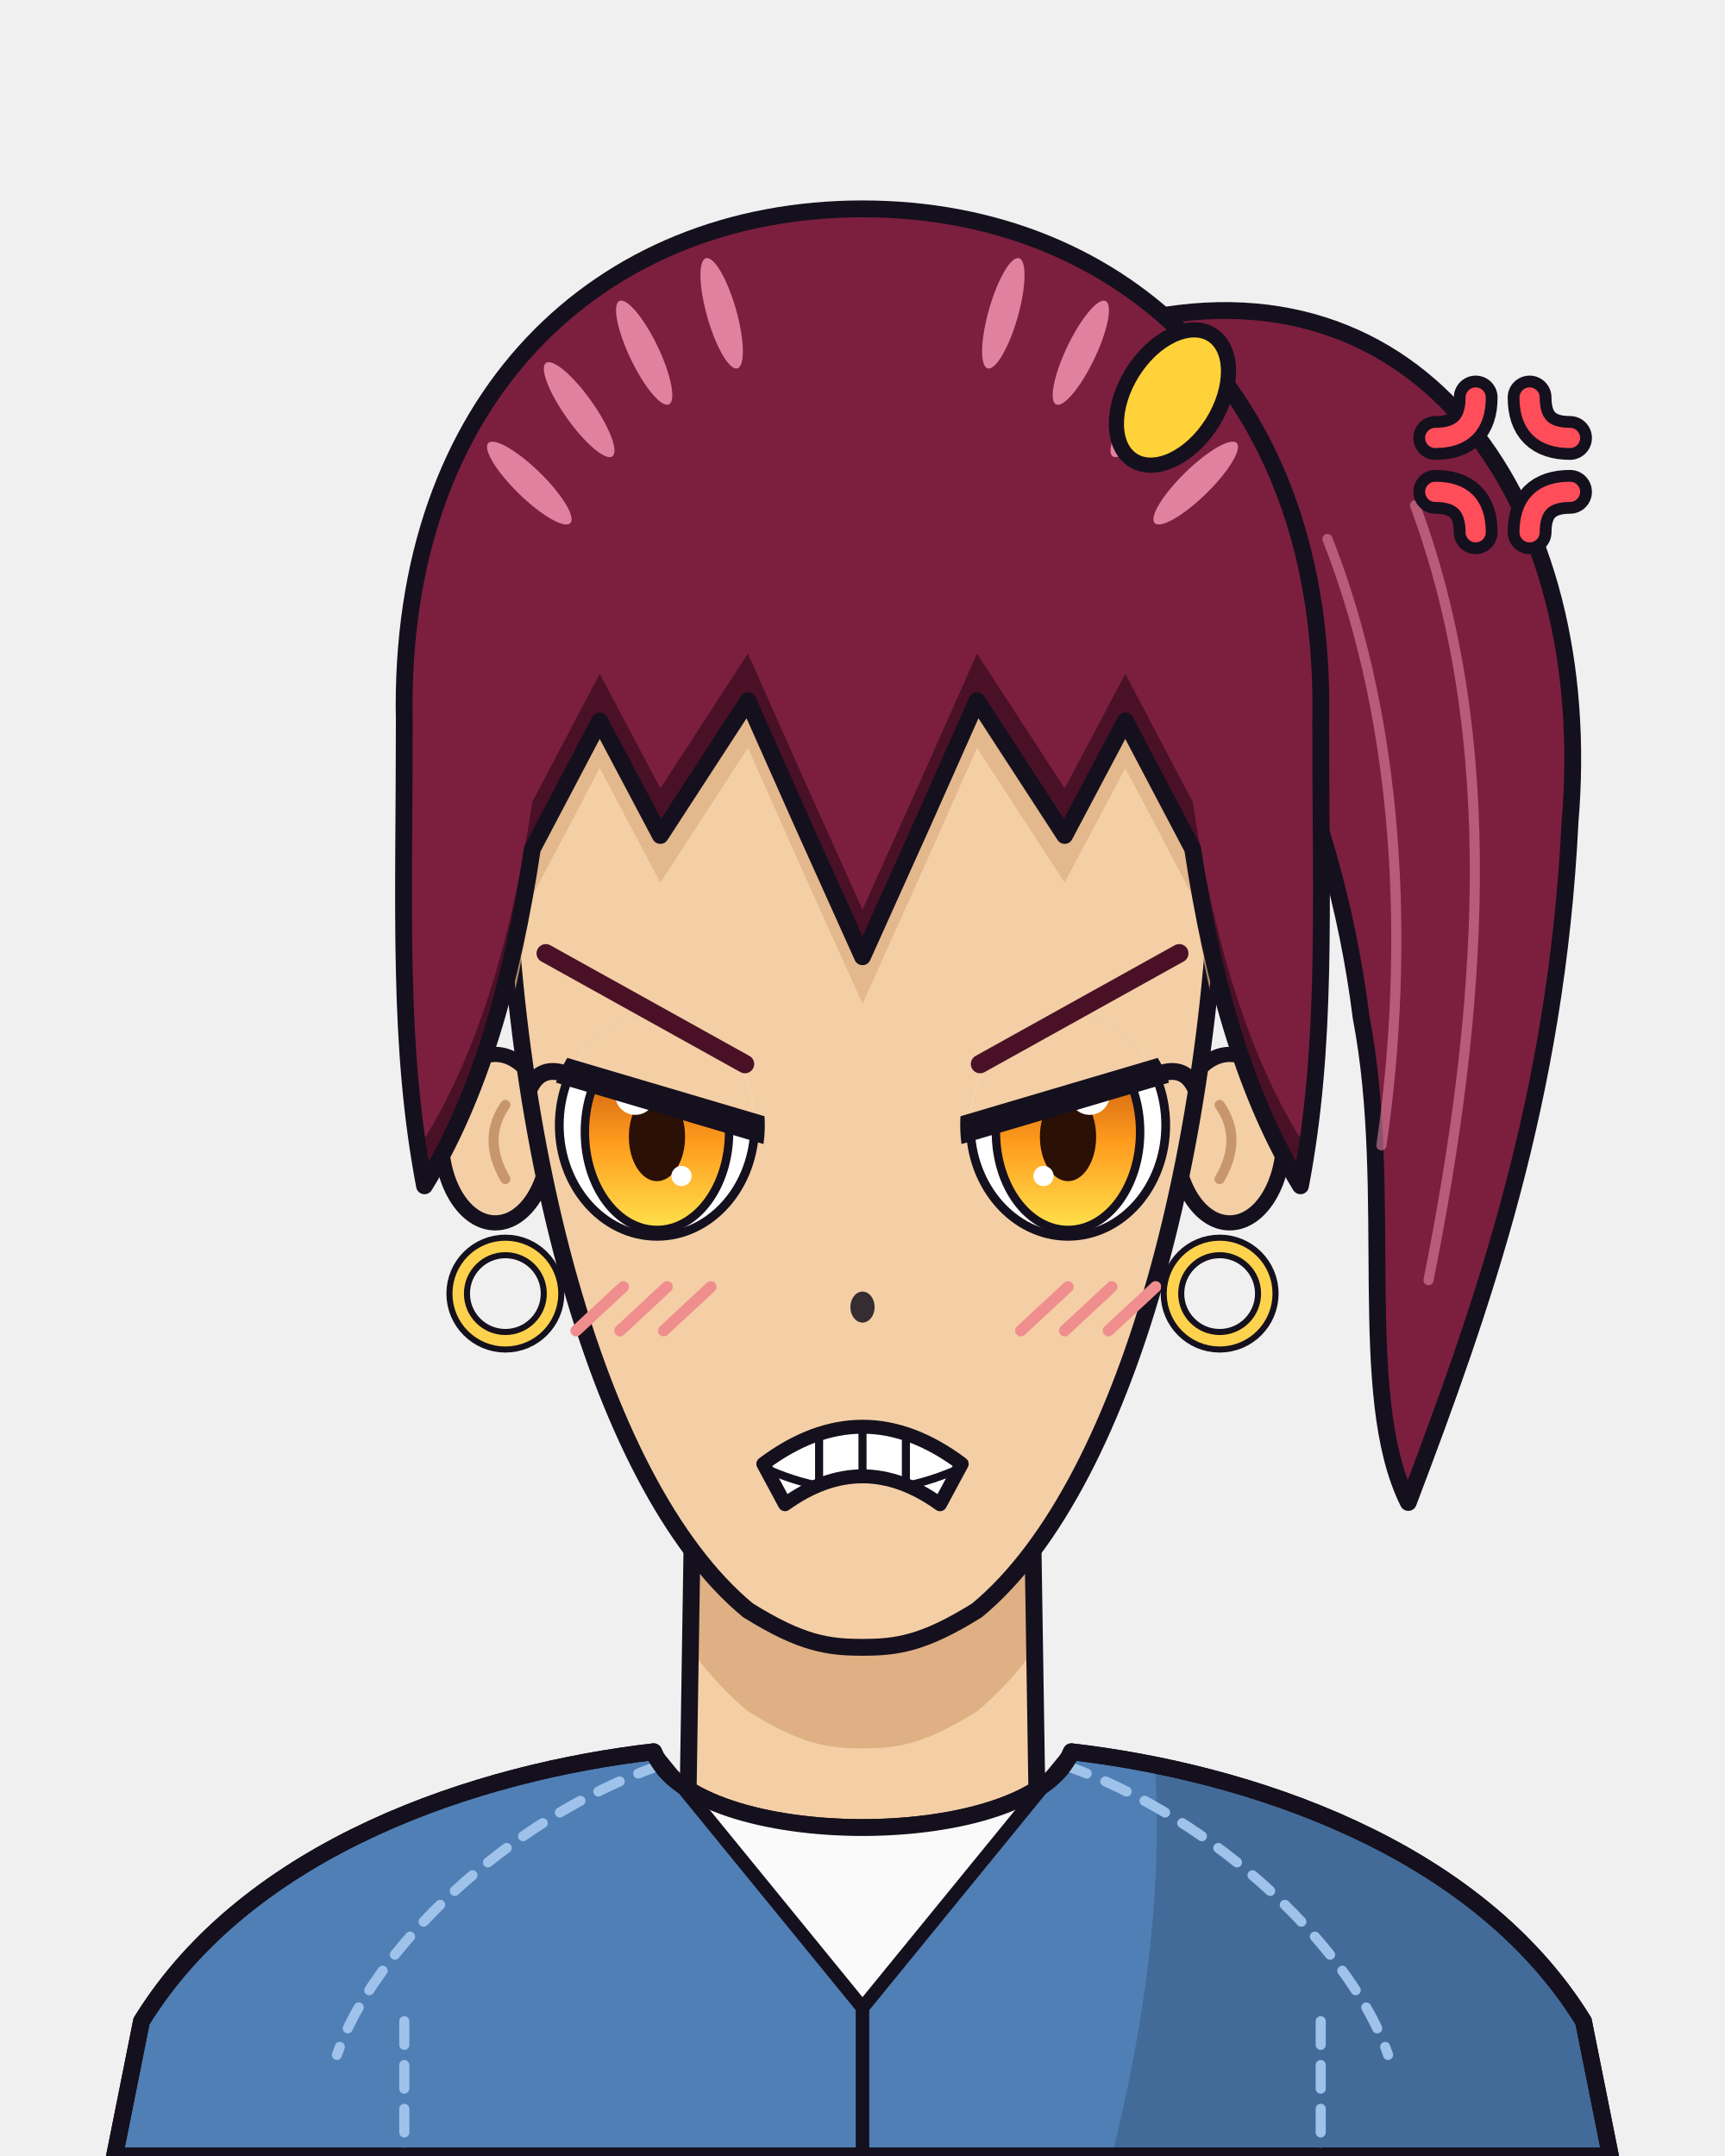
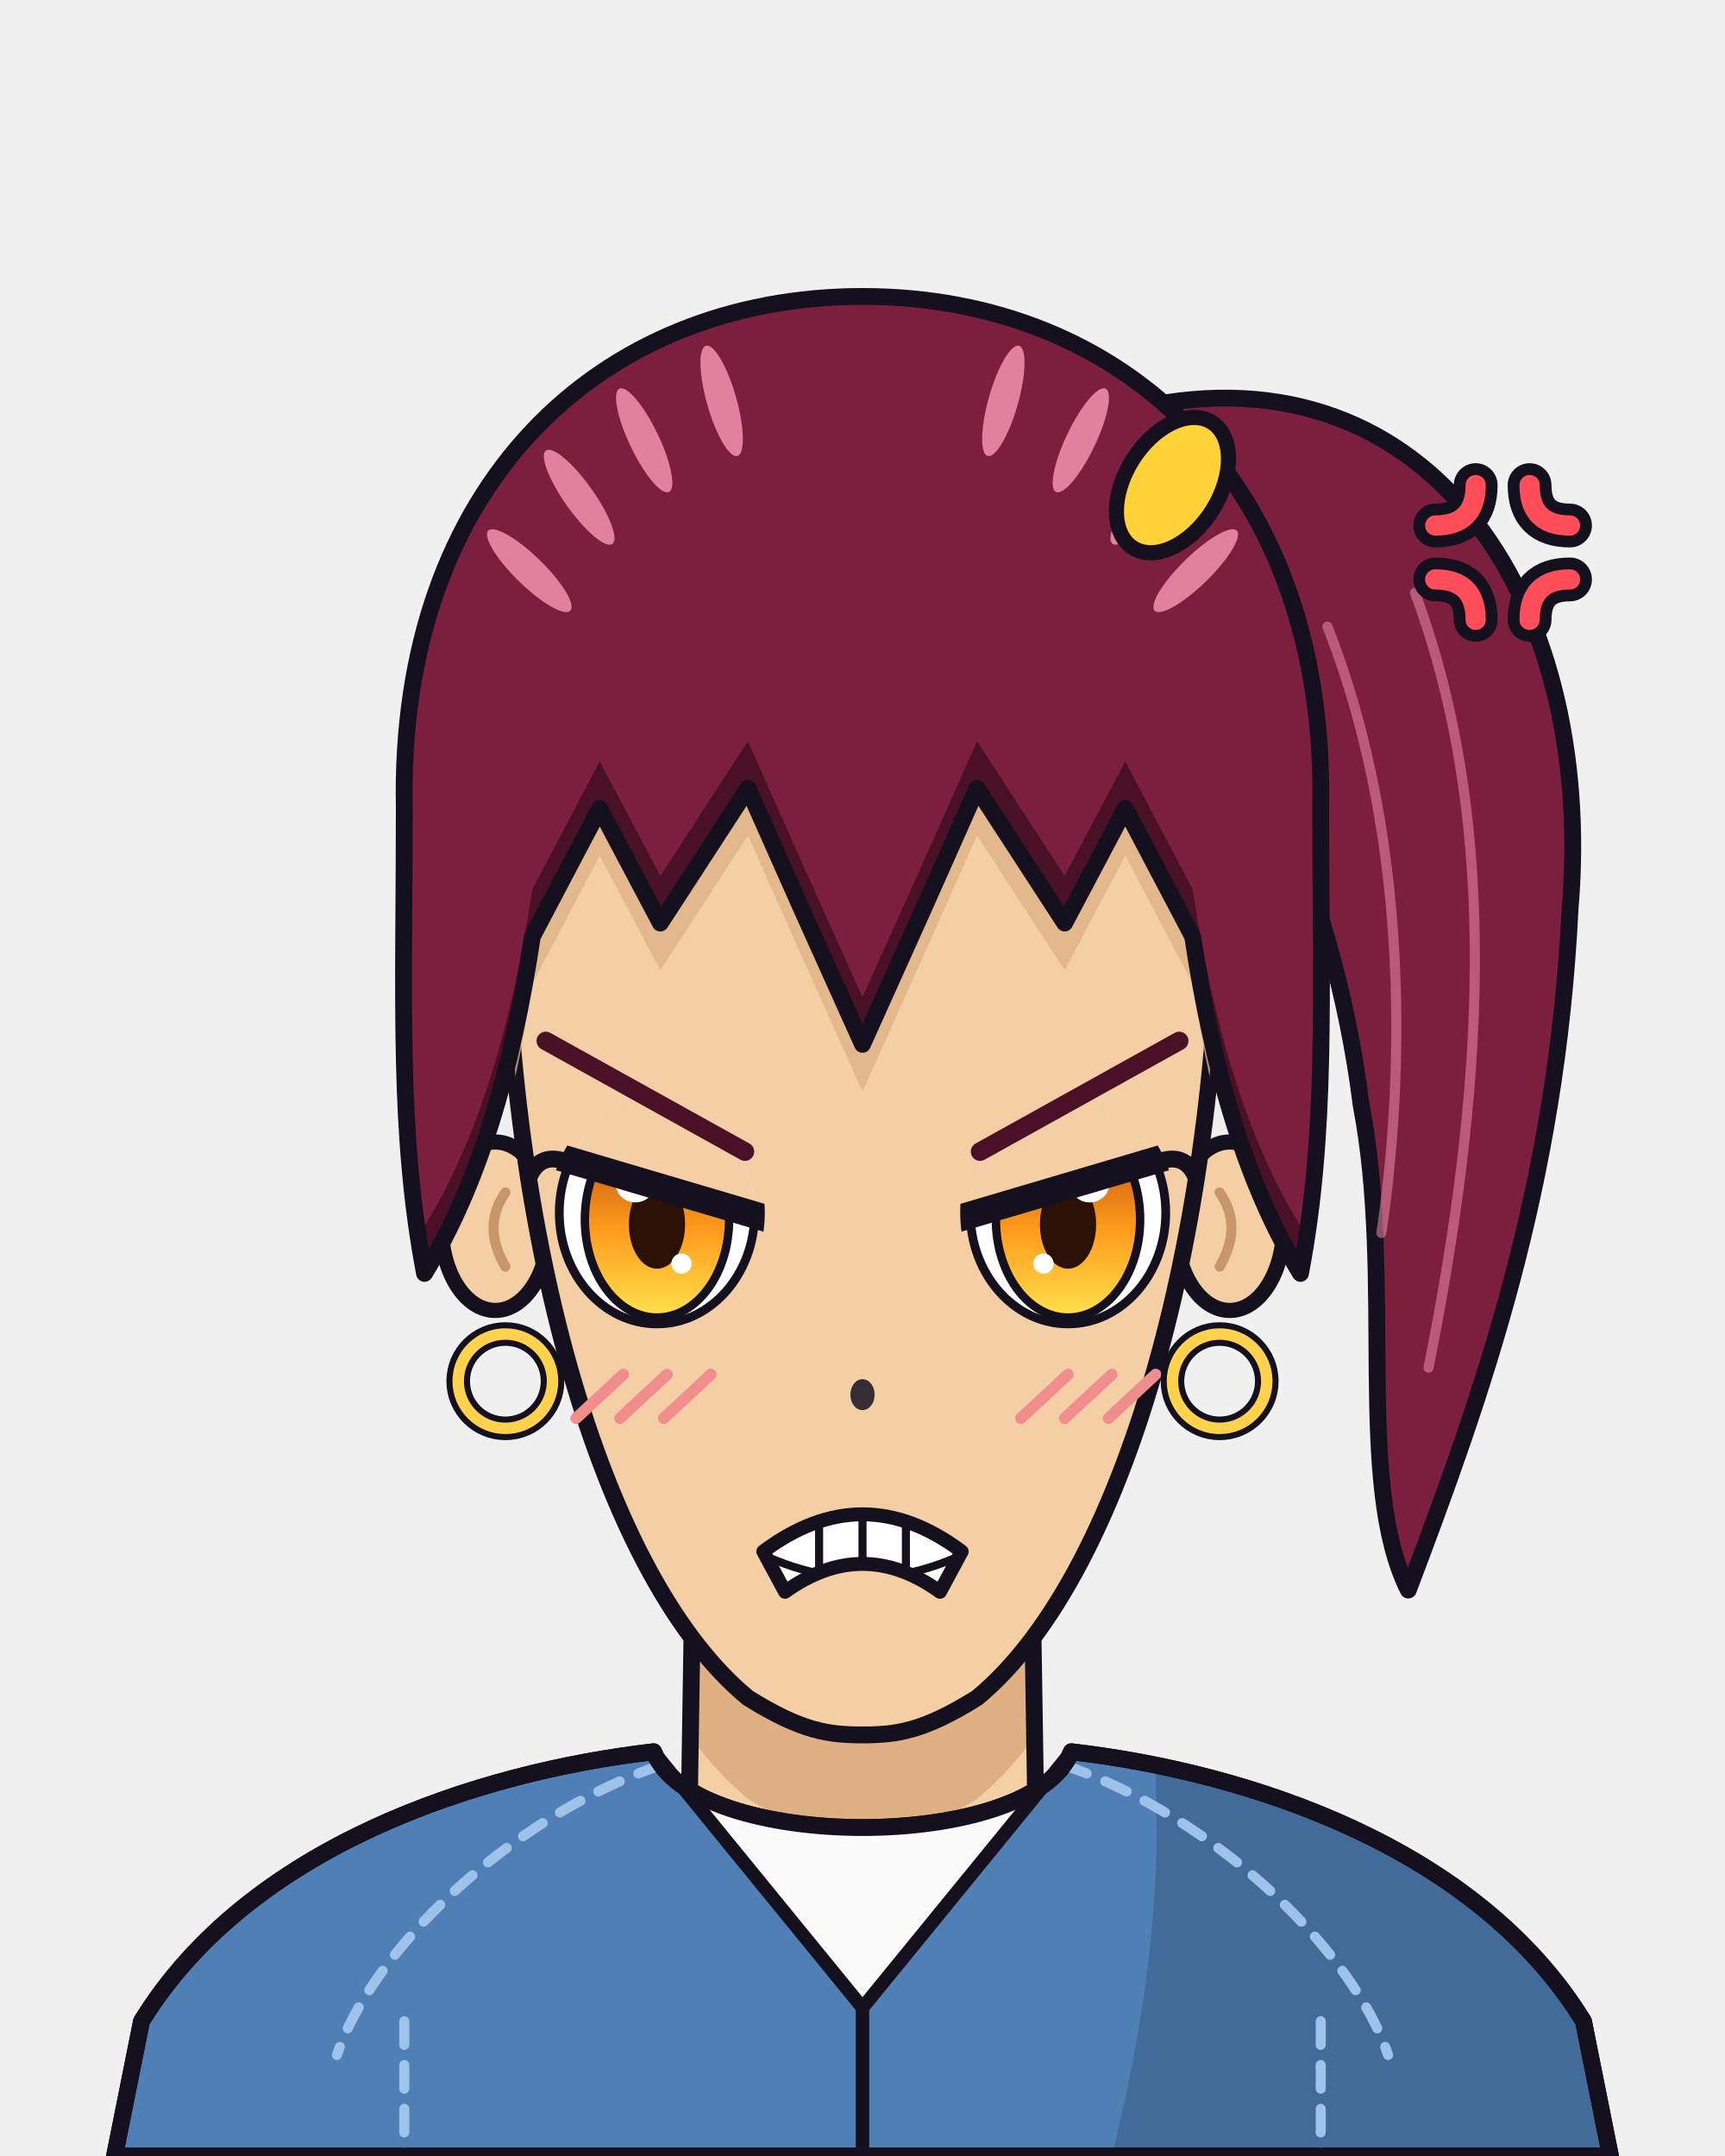
<svg xmlns="http://www.w3.org/2000/svg" viewBox="0 0 512 640" width="512" height="640">
  <defs>
    <linearGradient id="xig" x1="0" y1="0" x2="0" y2="1">
      <stop offset="0" stop-color="#b4420b" />
      <stop offset="0.55" stop-color="#ff9b1d" />
      <stop offset="1" stop-color="#ffe24d" />
    </linearGradient>
    <clipPath id="xface">
      <path d="M256 116 C196 116 152 150 150 222 C148 330 176 440 222 478 C238 488 246 489 256 489 C266 489 274 488 290 478 C336 440 364 330 362 222 C360 150 316 116 256 116 Z" />
    </clipPath>
    <clipPath id="xneck">
      <path d="M206 420 L204 548 L308 548 L306 420Z" />
    </clipPath>
  </defs>
-   <clipPath id="xpony">
-     <path d="M334 96 C422 74 474 150 466 244 C462 326 440 388 418 446 C402 414 414 354 404 302 C396 238 368 172 322 140Z" />
-   </clipPath>
-   <path d="M334 96 C422 74 474 150 466 244 C462 326 440 388 418 446 C402 414 414 354 404 302 C396 238 368 172 322 140Z" fill="#4a1126" />
-   <g clip-path="url(#xpony)">
-     <path d="M334 96 C422 74 474 150 466 244 C462 326 440 388 418 446 C402 414 414 354 404 302 C396 238 368 172 322 140Z" transform="translate(0 -0)" fill="#7c1f3f" />
+   <g transform="translate(0 26)">
+     <clipPath id="xpony">
+       <path d="M334 96 C422 74 474 150 466 244 C462 326 440 388 418 446 C402 414 414 354 404 302 C396 238 368 172 322 140Z" />
+     </clipPath>
+     <path d="M334 96 C422 74 474 150 466 244 C462 326 440 388 418 446 C402 414 414 354 404 302 C396 238 368 172 322 140Z" fill="#4a1126" />
+     <g clip-path="url(#xpony)">
+       <path d="M334 96 C422 74 474 150 466 244 C462 326 440 388 418 446 C402 414 414 354 404 302 C396 238 368 172 322 140Z" transform="translate(0 -0)" fill="#7c1f3f" />
+     </g>
+     <path d="M334 96 C422 74 474 150 466 244 C462 326 440 388 418 446 C402 414 414 354 404 302 C396 238 368 172 322 140Z" fill="none" stroke="#15101d" stroke-width="5" stroke-linejoin="round" stroke-linecap="round" />
+     <path d="M420 150 C446 220 440 300 424 380 M394 160 C420 226 416 300 410 340" fill="none" stroke="#e98aa8" stroke-width="3" stroke-linejoin="round" stroke-linecap="round" opacity="0.55" />
+     <ellipse cx="147" cy="338" rx="16" ry="25" fill="#f4cfa6" stroke="#15101d" stroke-width="4.5" />
+     <path d="M150 328 Q143 338 150 350" fill="none" stroke="#c8966c" stroke-width="3" stroke-linecap="round" />
+     <ellipse cx="365" cy="338" rx="16" ry="25" fill="#f4cfa6" stroke="#15101d" stroke-width="4.5" />
+     <path d="M362 328 Q369 338 362 350" fill="none" stroke="#c8966c" stroke-width="3" stroke-linecap="round" />
  </g>
-   <path d="M334 96 C422 74 474 150 466 244 C462 326 440 388 418 446 C402 414 414 354 404 302 C396 238 368 172 322 140Z" fill="none" stroke="#15101d" stroke-width="5" stroke-linejoin="round" stroke-linecap="round" />
-   <path d="M420 150 C446 220 440 300 424 380 M394 160 C420 226 416 300 410 340" fill="none" stroke="#e98aa8" stroke-width="3" stroke-linejoin="round" stroke-linecap="round" opacity="0.55" />
-   <ellipse cx="147" cy="338" rx="16" ry="25" fill="#f4cfa6" stroke="#15101d" stroke-width="4.5" />
-   <path d="M150 328 Q143 338 150 350" fill="none" stroke="#c8966c" stroke-width="3" stroke-linecap="round" />
-   <ellipse cx="365" cy="338" rx="16" ry="25" fill="#f4cfa6" stroke="#15101d" stroke-width="4.5" />
-   <path d="M362 328 Q369 338 362 350" fill="none" stroke="#c8966c" stroke-width="3" stroke-linecap="round" />
-   <path d="M206 420 L204 548 L308 548 L306 420Z" fill="#f4cfa6" />
-   <g clip-path="url(#xneck)">
-     <path d="M256 116 C196 116 152 150 150 222 C148 330 176 440 222 478 C238 488 246 489 256 489 C266 489 274 488 290 478 C336 440 364 330 362 222 C360 150 316 116 256 116 Z" transform="translate(0 30)" fill="#deb084" />
+   <g transform="translate(0 26)">
+     <path d="M206 420 L204 548 L308 548 L306 420Z" fill="#f4cfa6" />
+     <g clip-path="url(#xneck)">
+       <path d="M256 116 C196 116 152 150 150 222 C148 330 176 440 222 478 C238 488 246 489 256 489 C266 489 274 488 290 478 C336 440 364 330 362 222 C360 150 316 116 256 116 Z" transform="translate(0 30)" fill="#deb084" />
+     </g>
+     <path d="M206 420 L204 548 M306 420 L308 548" fill="none" stroke="#15101d" stroke-width="5" stroke-linejoin="round" stroke-linecap="round" />
  </g>
-   <path d="M206 420 L204 548 M306 420 L308 548" fill="none" stroke="#15101d" stroke-width="5" stroke-linejoin="round" stroke-linecap="round" />
  <clipPath id="xbd">
    <path d="M194 520 C142 526 74 548 42 600 L34 640 L478 640 L470 600 C438 548 370 526 318 520 C306 550 206 550 194 520Z" />
  </clipPath>
  <path d="M194 520 C142 526 74 548 42 600 L34 640 L478 640 L470 600 C438 548 370 526 318 520 C306 550 206 550 194 520Z" fill="#4f7fb5" stroke="#15101d" stroke-width="5" stroke-linejoin="round" stroke-linecap="round" />
  <g clip-path="url(#xbd)">
    <path d="M340 500 L520 500 L520 640 L330 640 Q350 560 340 500Z" fill="#000" opacity="0.16" />
  </g>
  <path d="M194 520 C206 550 306 550 318 520 L256 596Z" fill="#fafafa" stroke="#15101d" stroke-width="4" stroke-linejoin="round" />
  <path d="M256 596 L256 640" fill="none" stroke="#15101d" stroke-width="4" stroke-linejoin="round" stroke-linecap="round" />
  <path d="M120 600 L120 640 M392 600 L392 640" fill="none" stroke="#9ec2ea" stroke-width="3" stroke-linejoin="round" stroke-linecap="round" stroke-dasharray="7 6" />
  <path d="M196 524 C150 540 110 580 100 610" fill="none" stroke="#9ec2ea" stroke-width="3" stroke-linejoin="round" stroke-linecap="round" stroke-dasharray="7 6" />
  <path d="M316 524 C362 540 402 580 412 610" fill="none" stroke="#9ec2ea" stroke-width="3" stroke-linejoin="round" stroke-linecap="round" stroke-dasharray="7 6" />
  <path d="M194 520 C142 526 74 548 42 600 L34 640 L478 640 L470 600 C438 548 370 526 318 520 C306 550 206 550 194 520Z" fill="none" stroke="#15101d" stroke-width="5" stroke-linejoin="round" stroke-linecap="round" />
-   <path d="M256 116 C196 116 152 150 150 222 C148 330 176 440 222 478 C238 488 246 489 256 489 C266 489 274 488 290 478 C336 440 364 330 362 222 C360 150 316 116 256 116 Z" fill="#f4cfa6" stroke="#15101d" stroke-width="5" stroke-linejoin="round" stroke-linecap="round" />
-   <path d="M171 395 l14 -13" fill="none" stroke="#f08e8e" stroke-width="3.4" stroke-linejoin="round" stroke-linecap="round" opacity="1" />
-   <path d="M184 395 l14 -13" fill="none" stroke="#f08e8e" stroke-width="3.4" stroke-linejoin="round" stroke-linecap="round" opacity="1" />
-   <path d="M197 395 l14 -13" fill="none" stroke="#f08e8e" stroke-width="3.4" stroke-linejoin="round" stroke-linecap="round" opacity="1" />
-   <path d="M303 395 l14 -13" fill="none" stroke="#f08e8e" stroke-width="3.4" stroke-linejoin="round" stroke-linecap="round" opacity="1" />
-   <path d="M316 395 l14 -13" fill="none" stroke="#f08e8e" stroke-width="3.4" stroke-linejoin="round" stroke-linecap="round" opacity="1" />
-   <path d="M329 395 l14 -13" fill="none" stroke="#f08e8e" stroke-width="3.4" stroke-linejoin="round" stroke-linecap="round" opacity="1" />
-   <g transform="translate(256 418) scale(0.92)">
-     <clipPath id="xmc">
-       <path d="M-32 18 Q0 -6 32 18 L25 31 Q0 13 -25 31Z" />
+   <g transform="translate(0 26)">
+     <path d="M256 116 C196 116 152 150 150 222 C148 330 176 440 222 478 C238 488 246 489 256 489 C266 489 274 488 290 478 C336 440 364 330 362 222 C360 150 316 116 256 116 Z" fill="#f4cfa6" stroke="#15101d" stroke-width="5" stroke-linejoin="round" stroke-linecap="round" />
+     <path d="M171 395 l14 -13" fill="none" stroke="#f08e8e" stroke-width="3.4" stroke-linejoin="round" stroke-linecap="round" opacity="1" />
+     <path d="M184 395 l14 -13" fill="none" stroke="#f08e8e" stroke-width="3.4" stroke-linejoin="round" stroke-linecap="round" opacity="1" />
+     <path d="M197 395 l14 -13" fill="none" stroke="#f08e8e" stroke-width="3.4" stroke-linejoin="round" stroke-linecap="round" opacity="1" />
+     <path d="M303 395 l14 -13" fill="none" stroke="#f08e8e" stroke-width="3.4" stroke-linejoin="round" stroke-linecap="round" opacity="1" />
+     <path d="M316 395 l14 -13" fill="none" stroke="#f08e8e" stroke-width="3.4" stroke-linejoin="round" stroke-linecap="round" opacity="1" />
+     <path d="M329 395 l14 -13" fill="none" stroke="#f08e8e" stroke-width="3.4" stroke-linejoin="round" stroke-linecap="round" opacity="1" />
+     <g transform="translate(256 418) scale(0.92)">
+       <clipPath id="xmc">
+         <path d="M-32 18 Q0 -6 32 18 L25 31 Q0 13 -25 31Z" />
+       </clipPath>
+       <path d="M-32 18 Q0 -6 32 18 L25 31 Q0 13 -25 31Z" fill="#fff" stroke="#15101d" stroke-width="4.5" stroke-linejoin="round" stroke-linecap="round" />
+       <g clip-path="url(#xmc)">
+         <path d="M-14 0 L-14 40 M0 0 L0 40 M14 0 L14 40 M-40 15 Q0 38 40 15" fill="none" stroke="#15101d" stroke-width="2.6" stroke-linejoin="round" stroke-linecap="round" />
+       </g>
+     </g>
+     <ellipse cx="256" cy="388" rx="3.6" ry="4.6" fill="#15101d" opacity="0.85" />
+     <g transform="translate(195 334)">
+       <clipPath id="xLel">
+         <ellipse cx="0" cy="0" rx="29" ry="33" />
+       </clipPath>
+       <clipPath id="xLel2">
+         <ellipse cx="0" cy="0" rx="32" ry="36" />
+       </clipPath>
+       <clipPath id="xLvis">
+         <polygon points="-39,-16.5 39,0.66 39,45 -39,45" />
+       </clipPath>
+       <g clip-path="url(#xLel)">
+         <rect x="-33" y="-37" width="66" height="74" fill="#fff" />
+         <g transform="translate(0 2)">
+           <ellipse cx="0" cy="0" rx="21.402" ry="29.106" fill="url(#xig)" stroke="#15101d" stroke-width="2.5" />
+           <ellipse cx="0" cy="1.455" rx="8.347" ry="13.168" fill="#2a1005" />
+           <circle cx="-6.421" cy="-11.06" r="6" fill="#fff" />
+           <circle cx="7.277" cy="13.098" r="3" fill="#fff" />
+         </g>
+         <ellipse cx="0" cy="-29" rx="29" ry="9.9" fill="#1b0b2e" opacity="0.28" />
+         <polygon points="-39,-47 39,-47 39,0.66 -39,-16.5" fill="#f4cfa6" />
+       </g>
+       <g clip-path="url(#xLvis)">
+         <ellipse cx="0" cy="0" rx="29" ry="33" fill="none" stroke="#15101d" stroke-width="2.6" />
+       </g>
+       <g clip-path="url(#xLel2)">
+         <path d="M-35 -18.275 L35 2.435" fill="none" stroke="#15101d" stroke-width="8" stroke-linejoin="round" stroke-linecap="round" />
+       </g>
+       <path d="M-28 -15.5 Q-35 -17.5 -38 -10.5" fill="none" stroke="#15101d" stroke-width="5" stroke-linejoin="round" stroke-linecap="round" />
+     </g>
+     <g transform="translate(317 334) scale(-1 1)">
+       <clipPath id="xRel">
+         <ellipse cx="0" cy="0" rx="29" ry="33" />
+       </clipPath>
+       <clipPath id="xRel2">
+         <ellipse cx="0" cy="0" rx="32" ry="36" />
+       </clipPath>
+       <clipPath id="xRvis">
+         <polygon points="-39,-16.5 39,0.66 39,45 -39,45" />
+       </clipPath>
+       <g clip-path="url(#xRel)">
+         <rect x="-33" y="-37" width="66" height="74" fill="#fff" />
+         <g transform="translate(0 2)">
+           <ellipse cx="0" cy="0" rx="21.402" ry="29.106" fill="url(#xig)" stroke="#15101d" stroke-width="2.5" />
+           <ellipse cx="0" cy="1.455" rx="8.347" ry="13.168" fill="#2a1005" />
+           <circle cx="-6.421" cy="-11.06" r="6" fill="#fff" />
+           <circle cx="7.277" cy="13.098" r="3" fill="#fff" />
+         </g>
+         <ellipse cx="0" cy="-29" rx="29" ry="9.9" fill="#1b0b2e" opacity="0.28" />
+         <polygon points="-39,-47 39,-47 39,0.66 -39,-16.5" fill="#f4cfa6" />
+       </g>
+       <g clip-path="url(#xRvis)">
+         <ellipse cx="0" cy="0" rx="29" ry="33" fill="none" stroke="#15101d" stroke-width="2.6" />
+       </g>
+       <g clip-path="url(#xRel2)">
+         <path d="M-35 -18.275 L35 2.435" fill="none" stroke="#15101d" stroke-width="8" stroke-linejoin="round" stroke-linecap="round" />
+       </g>
+       <path d="M-28 -15.5 Q-35 -17.5 -38 -10.5" fill="none" stroke="#15101d" stroke-width="5" stroke-linejoin="round" stroke-linecap="round" />
+     </g>
+     <g clip-path="url(#xface)">
+       <path d="M256 62 C178 62 118 118 120 214 C120 270 118 310 126 352 C142 326 152 292 158 252 L178 214 L196 248 L222 208 L238 244 L256 284 L274 244 L290 208 L316 248 L334 214 L354 252 C360 292 370 326 386 352 C394 310 392 270 392 214 C394 118 334 62 256 62 Z" transform="translate(0 14)" fill="#deb084" opacity="0.75" />
+     </g>
+     <clipPath id="xcap">
+       <path d="M256 62 C178 62 118 118 120 214 C120 270 118 310 126 352 C142 326 152 292 158 252 L178 214 L196 248 L222 208 L238 244 L256 284 L274 244 L290 208 L316 248 L334 214 L354 252 C360 292 370 326 386 352 C394 310 392 270 392 214 C394 118 334 62 256 62 Z" />
    </clipPath>
-     <path d="M-32 18 Q0 -6 32 18 L25 31 Q0 13 -25 31Z" fill="#fff" stroke="#15101d" stroke-width="4.5" stroke-linejoin="round" stroke-linecap="round" />
-     <g clip-path="url(#xmc)">
-       <path d="M-14 0 L-14 40 M0 0 L0 40 M14 0 L14 40 M-40 15 Q0 38 40 15" fill="none" stroke="#15101d" stroke-width="2.6" stroke-linejoin="round" stroke-linecap="round" />
+     <path d="M256 62 C178 62 118 118 120 214 C120 270 118 310 126 352 C142 326 152 292 158 252 L178 214 L196 248 L222 208 L238 244 L256 284 L274 244 L290 208 L316 248 L334 214 L354 252 C360 292 370 326 386 352 C394 310 392 270 392 214 C394 118 334 62 256 62 Z" fill="#4a1126" />
+     <g clip-path="url(#xcap)">
+       <path d="M256 62 C178 62 118 118 120 214 C120 270 118 310 126 352 C142 326 152 292 158 252 L178 214 L196 248 L222 208 L238 244 L256 284 L274 244 L290 208 L316 248 L334 214 L354 252 C360 292 370 326 386 352 C394 310 392 270 392 214 C394 118 334 62 256 62 Z" transform="translate(0 -14)" fill="#7c1f3f" />
    </g>
-   </g>
-   <ellipse cx="256" cy="388" rx="3.6" ry="4.6" fill="#15101d" opacity="0.85" />
-   <g transform="translate(195 334)">
-     <clipPath id="xLel">
-       <ellipse cx="0" cy="0" rx="29" ry="33" />
-     </clipPath>
-     <clipPath id="xLel2">
-       <ellipse cx="0" cy="0" rx="32" ry="36" />
-     </clipPath>
-     <clipPath id="xLvis">
-       <polygon points="-39,-16.5 39,0.66 39,45 -39,45" />
-     </clipPath>
-     <g clip-path="url(#xLel)">
-       <rect x="-33" y="-37" width="66" height="74" fill="#fff" />
-       <g transform="translate(0 2)">
-         <ellipse cx="0" cy="0" rx="21.402" ry="29.106" fill="url(#xig)" stroke="#15101d" stroke-width="2.5" />
-         <ellipse cx="0" cy="1.455" rx="8.347" ry="13.168" fill="#2a1005" />
-         <circle cx="-6.421" cy="-11.06" r="6" fill="#fff" />
-         <circle cx="7.277" cy="13.098" r="3" fill="#fff" />
-       </g>
-       <ellipse cx="0" cy="-29" rx="29" ry="9.9" fill="#1b0b2e" opacity="0.28" />
-       <polygon points="-39,-47 39,-47 39,0.66 -39,-16.5" fill="#f4cfa6" />
-     </g>
-     <g clip-path="url(#xLvis)">
-       <ellipse cx="0" cy="0" rx="29" ry="33" fill="none" stroke="#15101d" stroke-width="2.6" />
-     </g>
-     <g clip-path="url(#xLel2)">
-       <path d="M-35 -18.275 L35 2.435" fill="none" stroke="#15101d" stroke-width="8" stroke-linejoin="round" stroke-linecap="round" />
-     </g>
-     <path d="M-28 -15.5 Q-35 -17.5 -38 -10.5" fill="none" stroke="#15101d" stroke-width="5" stroke-linejoin="round" stroke-linecap="round" />
-   </g>
-   <g transform="translate(317 334) scale(-1 1)">
-     <clipPath id="xRel">
-       <ellipse cx="0" cy="0" rx="29" ry="33" />
-     </clipPath>
-     <clipPath id="xRel2">
-       <ellipse cx="0" cy="0" rx="32" ry="36" />
-     </clipPath>
-     <clipPath id="xRvis">
-       <polygon points="-39,-16.5 39,0.66 39,45 -39,45" />
-     </clipPath>
-     <g clip-path="url(#xRel)">
-       <rect x="-33" y="-37" width="66" height="74" fill="#fff" />
-       <g transform="translate(0 2)">
-         <ellipse cx="0" cy="0" rx="21.402" ry="29.106" fill="url(#xig)" stroke="#15101d" stroke-width="2.5" />
-         <ellipse cx="0" cy="1.455" rx="8.347" ry="13.168" fill="#2a1005" />
-         <circle cx="-6.421" cy="-11.06" r="6" fill="#fff" />
-         <circle cx="7.277" cy="13.098" r="3" fill="#fff" />
-       </g>
-       <ellipse cx="0" cy="-29" rx="29" ry="9.9" fill="#1b0b2e" opacity="0.28" />
-       <polygon points="-39,-47 39,-47 39,0.66 -39,-16.5" fill="#f4cfa6" />
-     </g>
-     <g clip-path="url(#xRvis)">
-       <ellipse cx="0" cy="0" rx="29" ry="33" fill="none" stroke="#15101d" stroke-width="2.6" />
-     </g>
-     <g clip-path="url(#xRel2)">
-       <path d="M-35 -18.275 L35 2.435" fill="none" stroke="#15101d" stroke-width="8" stroke-linejoin="round" stroke-linecap="round" />
-     </g>
-     <path d="M-28 -15.5 Q-35 -17.5 -38 -10.5" fill="none" stroke="#15101d" stroke-width="5" stroke-linejoin="round" stroke-linecap="round" />
-   </g>
-   <g clip-path="url(#xface)">
-     <path d="M256 62 C178 62 118 118 120 214 C120 270 118 310 126 352 C142 326 152 292 158 252 L178 214 L196 248 L222 208 L238 244 L256 284 L274 244 L290 208 L316 248 L334 214 L354 252 C360 292 370 326 386 352 C394 310 392 270 392 214 C394 118 334 62 256 62 Z" transform="translate(0 14)" fill="#deb084" opacity="0.75" />
-   </g>
-   <clipPath id="xcap">
-     <path d="M256 62 C178 62 118 118 120 214 C120 270 118 310 126 352 C142 326 152 292 158 252 L178 214 L196 248 L222 208 L238 244 L256 284 L274 244 L290 208 L316 248 L334 214 L354 252 C360 292 370 326 386 352 C394 310 392 270 392 214 C394 118 334 62 256 62 Z" />
-   </clipPath>
-   <path d="M256 62 C178 62 118 118 120 214 C120 270 118 310 126 352 C142 326 152 292 158 252 L178 214 L196 248 L222 208 L238 244 L256 284 L274 244 L290 208 L316 248 L334 214 L354 252 C360 292 370 326 386 352 C394 310 392 270 392 214 C394 118 334 62 256 62 Z" fill="#4a1126" />
-   <g clip-path="url(#xcap)">
-     <path d="M256 62 C178 62 118 118 120 214 C120 270 118 310 126 352 C142 326 152 292 158 252 L178 214 L196 248 L222 208 L238 244 L256 284 L274 244 L290 208 L316 248 L334 214 L354 252 C360 292 370 326 386 352 C394 310 392 270 392 214 C394 118 334 62 256 62 Z" transform="translate(0 -14)" fill="#7c1f3f" />
-   </g>
-   <path d="M256 62 C178 62 118 118 120 214 C120 270 118 310 126 352 C142 326 152 292 158 252 L178 214 L196 248 L222 208 L238 244 L256 284 L274 244 L290 208 L316 248 L334 214 L354 252 C360 292 370 326 386 352 C394 310 392 270 392 214 C394 118 334 62 256 62 Z" fill="none" stroke="#15101d" stroke-width="5" stroke-linejoin="round" stroke-linecap="round" />
-   <ellipse cx="214.2" cy="93.0" rx="4.4" ry="17" transform="rotate(-195.9 214.2 93.0)" fill="#e98aa8" opacity="0.92" />
-   <ellipse cx="191.2" cy="104.7" rx="4.4" ry="17" transform="rotate(-205.6 191.2 104.7)" fill="#e98aa8" opacity="0.92" />
-   <ellipse cx="171.9" cy="121.6" rx="4.4" ry="17" transform="rotate(-215.4 171.9 121.6)" fill="#e98aa8" opacity="0.92" />
-   <ellipse cx="157.1" cy="143.4" rx="4.4" ry="17" transform="rotate(-225.7 157.1 143.4)" fill="#e98aa8" opacity="0.92" />
-   <g transform="translate(512 0) scale(-1 1)">
+     <path d="M256 62 C178 62 118 118 120 214 C120 270 118 310 126 352 C142 326 152 292 158 252 L178 214 L196 248 L222 208 L238 244 L256 284 L274 244 L290 208 L316 248 L334 214 L354 252 C360 292 370 326 386 352 C394 310 392 270 392 214 C394 118 334 62 256 62 Z" fill="none" stroke="#15101d" stroke-width="5" stroke-linejoin="round" stroke-linecap="round" />
    <ellipse cx="214.2" cy="93.0" rx="4.4" ry="17" transform="rotate(-195.9 214.2 93.0)" fill="#e98aa8" opacity="0.92" />
    <ellipse cx="191.2" cy="104.7" rx="4.4" ry="17" transform="rotate(-205.6 191.2 104.7)" fill="#e98aa8" opacity="0.92" />
    <ellipse cx="171.9" cy="121.6" rx="4.4" ry="17" transform="rotate(-215.4 171.9 121.6)" fill="#e98aa8" opacity="0.92" />
    <ellipse cx="157.1" cy="143.4" rx="4.4" ry="17" transform="rotate(-225.7 157.1 143.4)" fill="#e98aa8" opacity="0.92" />
-   </g>
-   <ellipse cx="348" cy="118" rx="14" ry="22" transform="rotate(32 348 118)" fill="#ffd23a" stroke="#15101d" stroke-width="4.5" />
-   <circle cx="150" cy="384" r="14" fill="none" stroke="#15101d" stroke-width="7" />
-   <circle cx="150" cy="384" r="14" fill="none" stroke="#ffd24d" stroke-width="3.4" />
-   <circle cx="362" cy="384" r="14" fill="none" stroke="#15101d" stroke-width="7" />
-   <circle cx="362" cy="384" r="14" fill="none" stroke="#ffd24d" stroke-width="3.4" />
-   <g transform="translate(195 334)">
-     <path d="M-33 -51 L26.1 -18.15" fill="none" stroke="#4a1126" stroke-width="5.5" stroke-linejoin="round" stroke-linecap="round" />
-   </g>
-   <g transform="translate(317 334) scale(-1 1)">
-     <path d="M-33 -51 L26.1 -18.15" fill="none" stroke="#4a1126" stroke-width="5.5" stroke-linejoin="round" stroke-linecap="round" />
-   </g>
-   <g transform="translate(446 138) rotate(0)">
-     <path d="M-20 -8 Q-8 -8 -8 -20" fill="none" stroke="#15101d" stroke-width="13" stroke-linejoin="round" stroke-linecap="round" />
-     <path d="M-20 -8 Q-8 -8 -8 -20" fill="none" stroke="#ff4d5a" stroke-width="6" stroke-linejoin="round" stroke-linecap="round" />
-   </g>
-   <g transform="translate(446 138) rotate(90)">
-     <path d="M-20 -8 Q-8 -8 -8 -20" fill="none" stroke="#15101d" stroke-width="13" stroke-linejoin="round" stroke-linecap="round" />
-     <path d="M-20 -8 Q-8 -8 -8 -20" fill="none" stroke="#ff4d5a" stroke-width="6" stroke-linejoin="round" stroke-linecap="round" />
-   </g>
-   <g transform="translate(446 138) rotate(180)">
-     <path d="M-20 -8 Q-8 -8 -8 -20" fill="none" stroke="#15101d" stroke-width="13" stroke-linejoin="round" stroke-linecap="round" />
-     <path d="M-20 -8 Q-8 -8 -8 -20" fill="none" stroke="#ff4d5a" stroke-width="6" stroke-linejoin="round" stroke-linecap="round" />
-   </g>
-   <g transform="translate(446 138) rotate(270)">
-     <path d="M-20 -8 Q-8 -8 -8 -20" fill="none" stroke="#15101d" stroke-width="13" stroke-linejoin="round" stroke-linecap="round" />
-     <path d="M-20 -8 Q-8 -8 -8 -20" fill="none" stroke="#ff4d5a" stroke-width="6" stroke-linejoin="round" stroke-linecap="round" />
+     <g transform="translate(512 0) scale(-1 1)">
+       <ellipse cx="214.2" cy="93.0" rx="4.4" ry="17" transform="rotate(-195.9 214.2 93.0)" fill="#e98aa8" opacity="0.92" />
+       <ellipse cx="191.2" cy="104.7" rx="4.4" ry="17" transform="rotate(-205.6 191.2 104.7)" fill="#e98aa8" opacity="0.92" />
+       <ellipse cx="171.9" cy="121.6" rx="4.4" ry="17" transform="rotate(-215.4 171.9 121.6)" fill="#e98aa8" opacity="0.92" />
+       <ellipse cx="157.1" cy="143.4" rx="4.4" ry="17" transform="rotate(-225.7 157.1 143.4)" fill="#e98aa8" opacity="0.92" />
+     </g>
+     <ellipse cx="348" cy="118" rx="14" ry="22" transform="rotate(32 348 118)" fill="#ffd23a" stroke="#15101d" stroke-width="4.5" />
+     <circle cx="150" cy="384" r="14" fill="none" stroke="#15101d" stroke-width="7" />
+     <circle cx="150" cy="384" r="14" fill="none" stroke="#ffd24d" stroke-width="3.4" />
+     <circle cx="362" cy="384" r="14" fill="none" stroke="#15101d" stroke-width="7" />
+     <circle cx="362" cy="384" r="14" fill="none" stroke="#ffd24d" stroke-width="3.4" />
+     <g transform="translate(195 334)">
+       <path d="M-33 -51 L26.1 -18.15" fill="none" stroke="#4a1126" stroke-width="5.5" stroke-linejoin="round" stroke-linecap="round" />
+     </g>
+     <g transform="translate(317 334) scale(-1 1)">
+       <path d="M-33 -51 L26.1 -18.15" fill="none" stroke="#4a1126" stroke-width="5.5" stroke-linejoin="round" stroke-linecap="round" />
+     </g>
+     <g transform="translate(446 138) rotate(0)">
+       <path d="M-20 -8 Q-8 -8 -8 -20" fill="none" stroke="#15101d" stroke-width="13" stroke-linejoin="round" stroke-linecap="round" />
+       <path d="M-20 -8 Q-8 -8 -8 -20" fill="none" stroke="#ff4d5a" stroke-width="6" stroke-linejoin="round" stroke-linecap="round" />
+     </g>
+     <g transform="translate(446 138) rotate(90)">
+       <path d="M-20 -8 Q-8 -8 -8 -20" fill="none" stroke="#15101d" stroke-width="13" stroke-linejoin="round" stroke-linecap="round" />
+       <path d="M-20 -8 Q-8 -8 -8 -20" fill="none" stroke="#ff4d5a" stroke-width="6" stroke-linejoin="round" stroke-linecap="round" />
+     </g>
+     <g transform="translate(446 138) rotate(180)">
+       <path d="M-20 -8 Q-8 -8 -8 -20" fill="none" stroke="#15101d" stroke-width="13" stroke-linejoin="round" stroke-linecap="round" />
+       <path d="M-20 -8 Q-8 -8 -8 -20" fill="none" stroke="#ff4d5a" stroke-width="6" stroke-linejoin="round" stroke-linecap="round" />
+     </g>
+     <g transform="translate(446 138) rotate(270)">
+       <path d="M-20 -8 Q-8 -8 -8 -20" fill="none" stroke="#15101d" stroke-width="13" stroke-linejoin="round" stroke-linecap="round" />
+       <path d="M-20 -8 Q-8 -8 -8 -20" fill="none" stroke="#ff4d5a" stroke-width="6" stroke-linejoin="round" stroke-linecap="round" />
+     </g>
  </g>
</svg>
